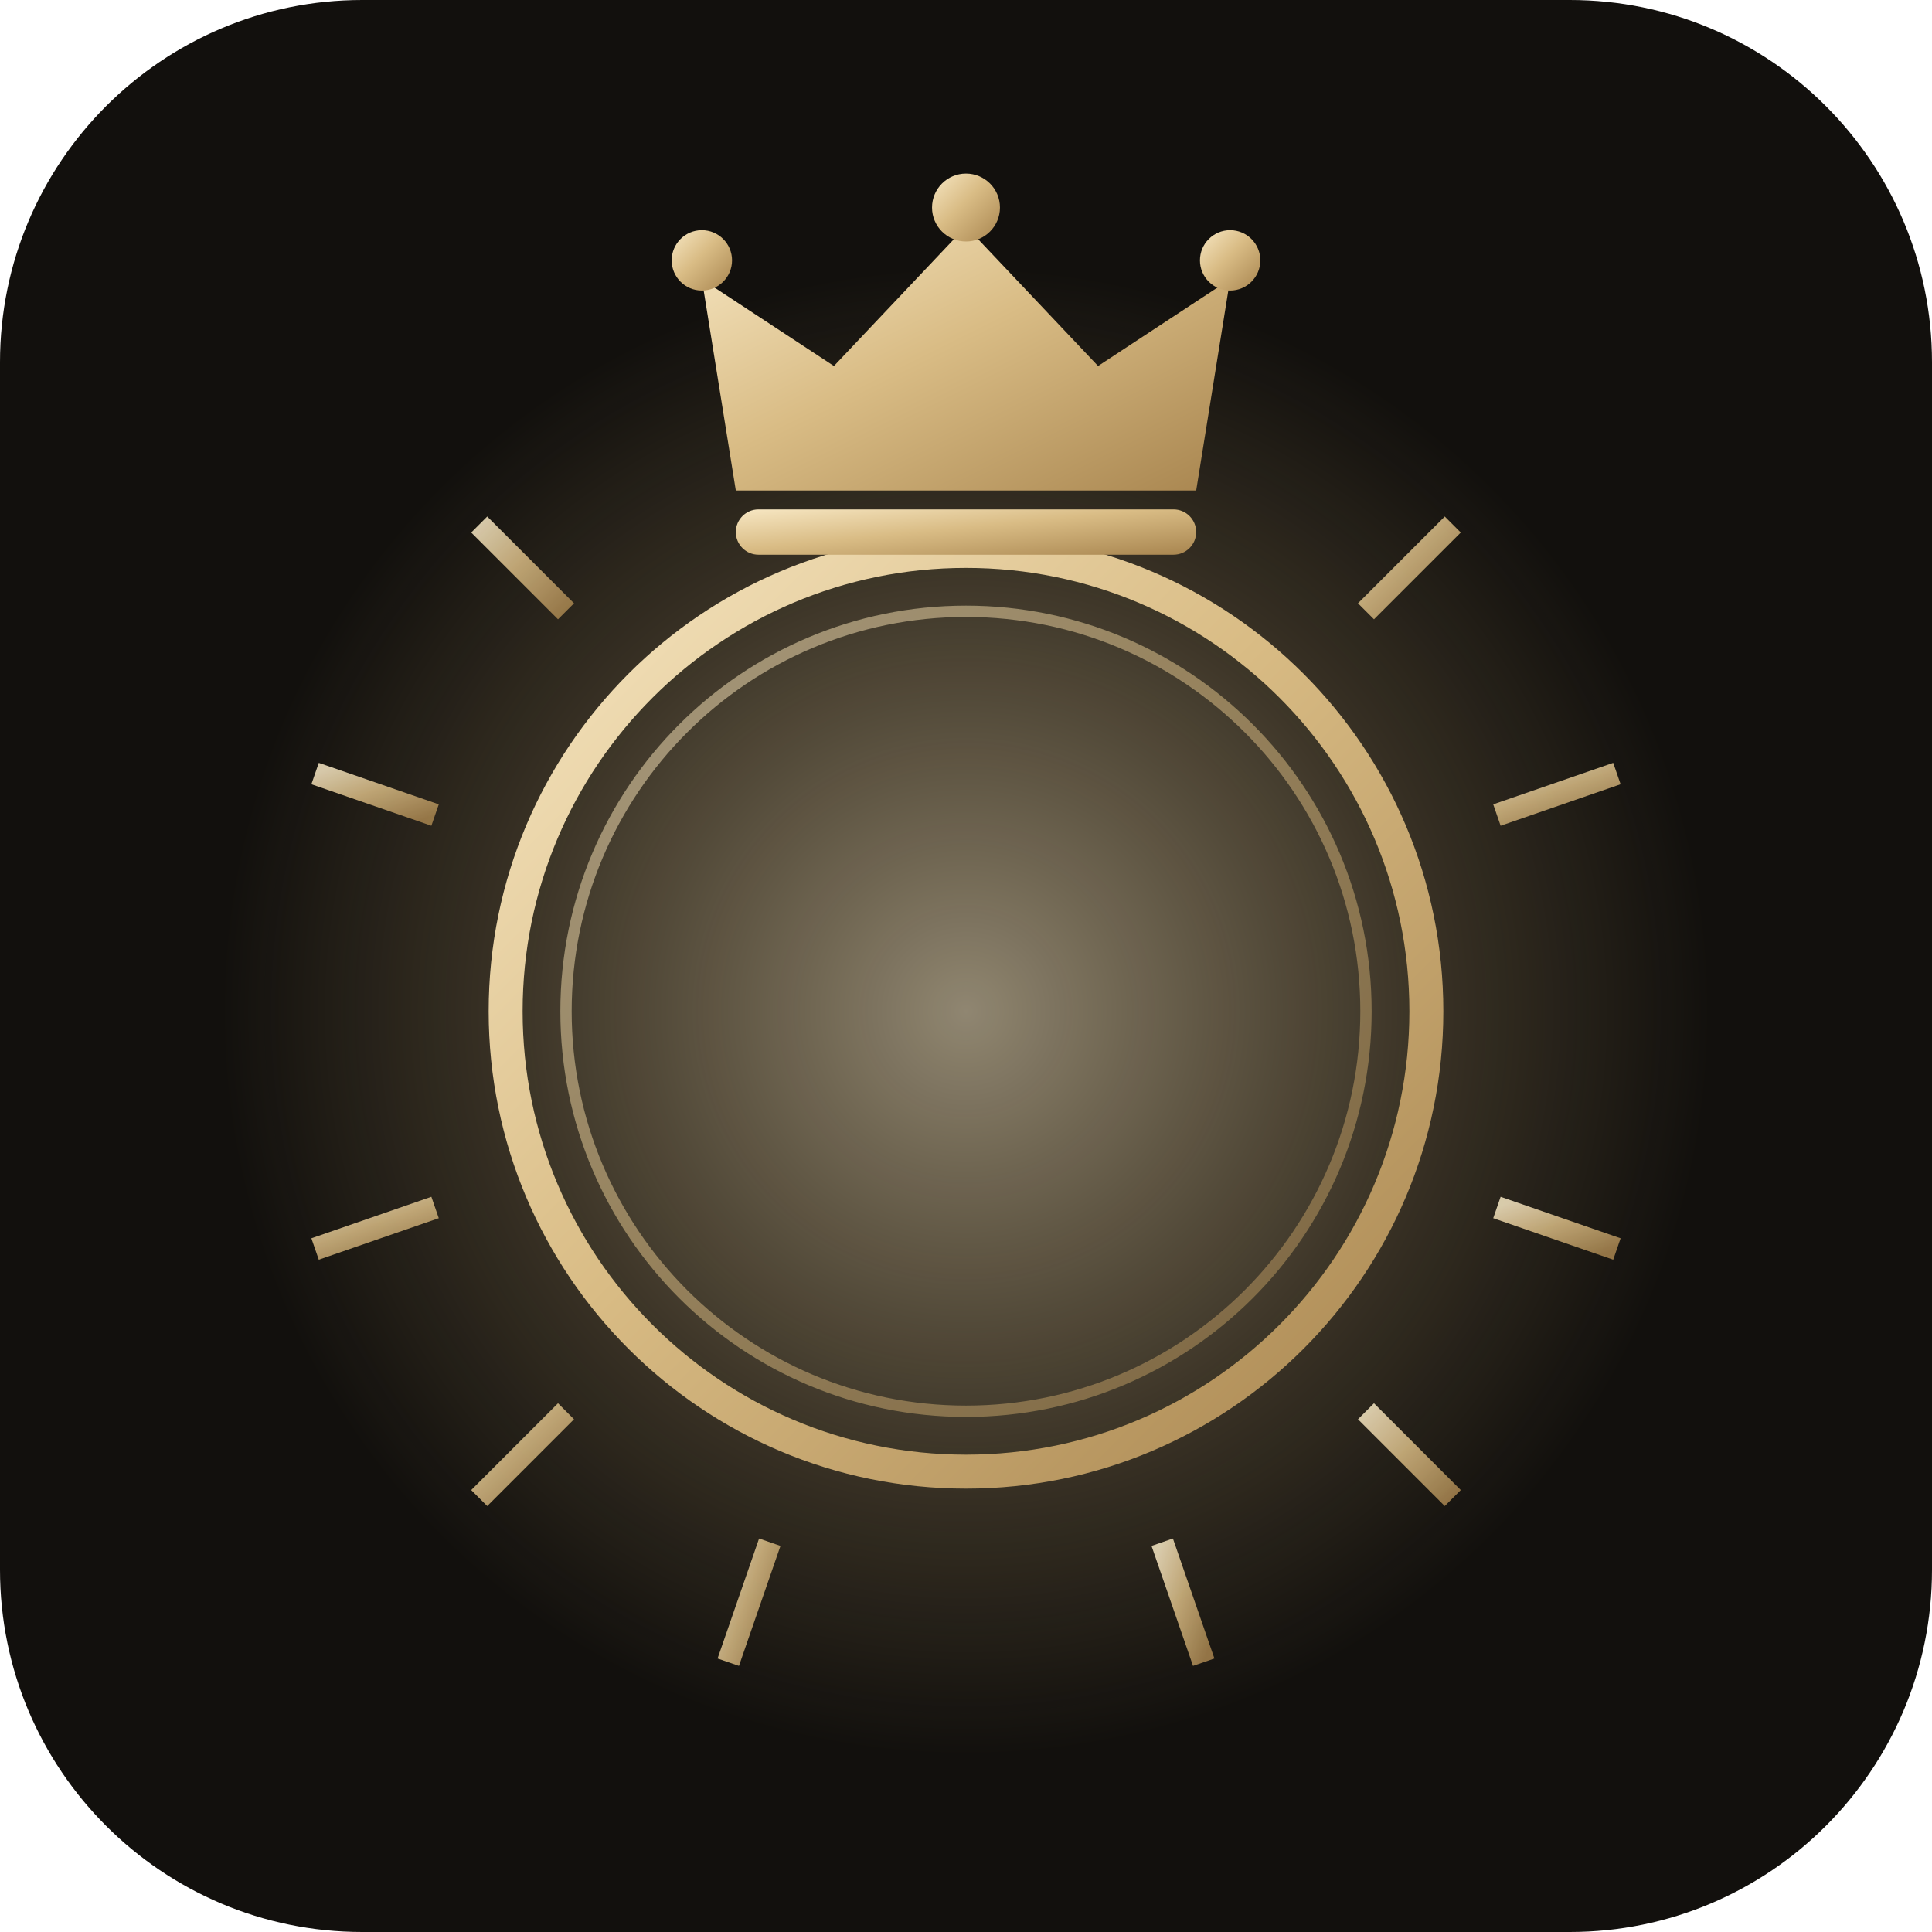
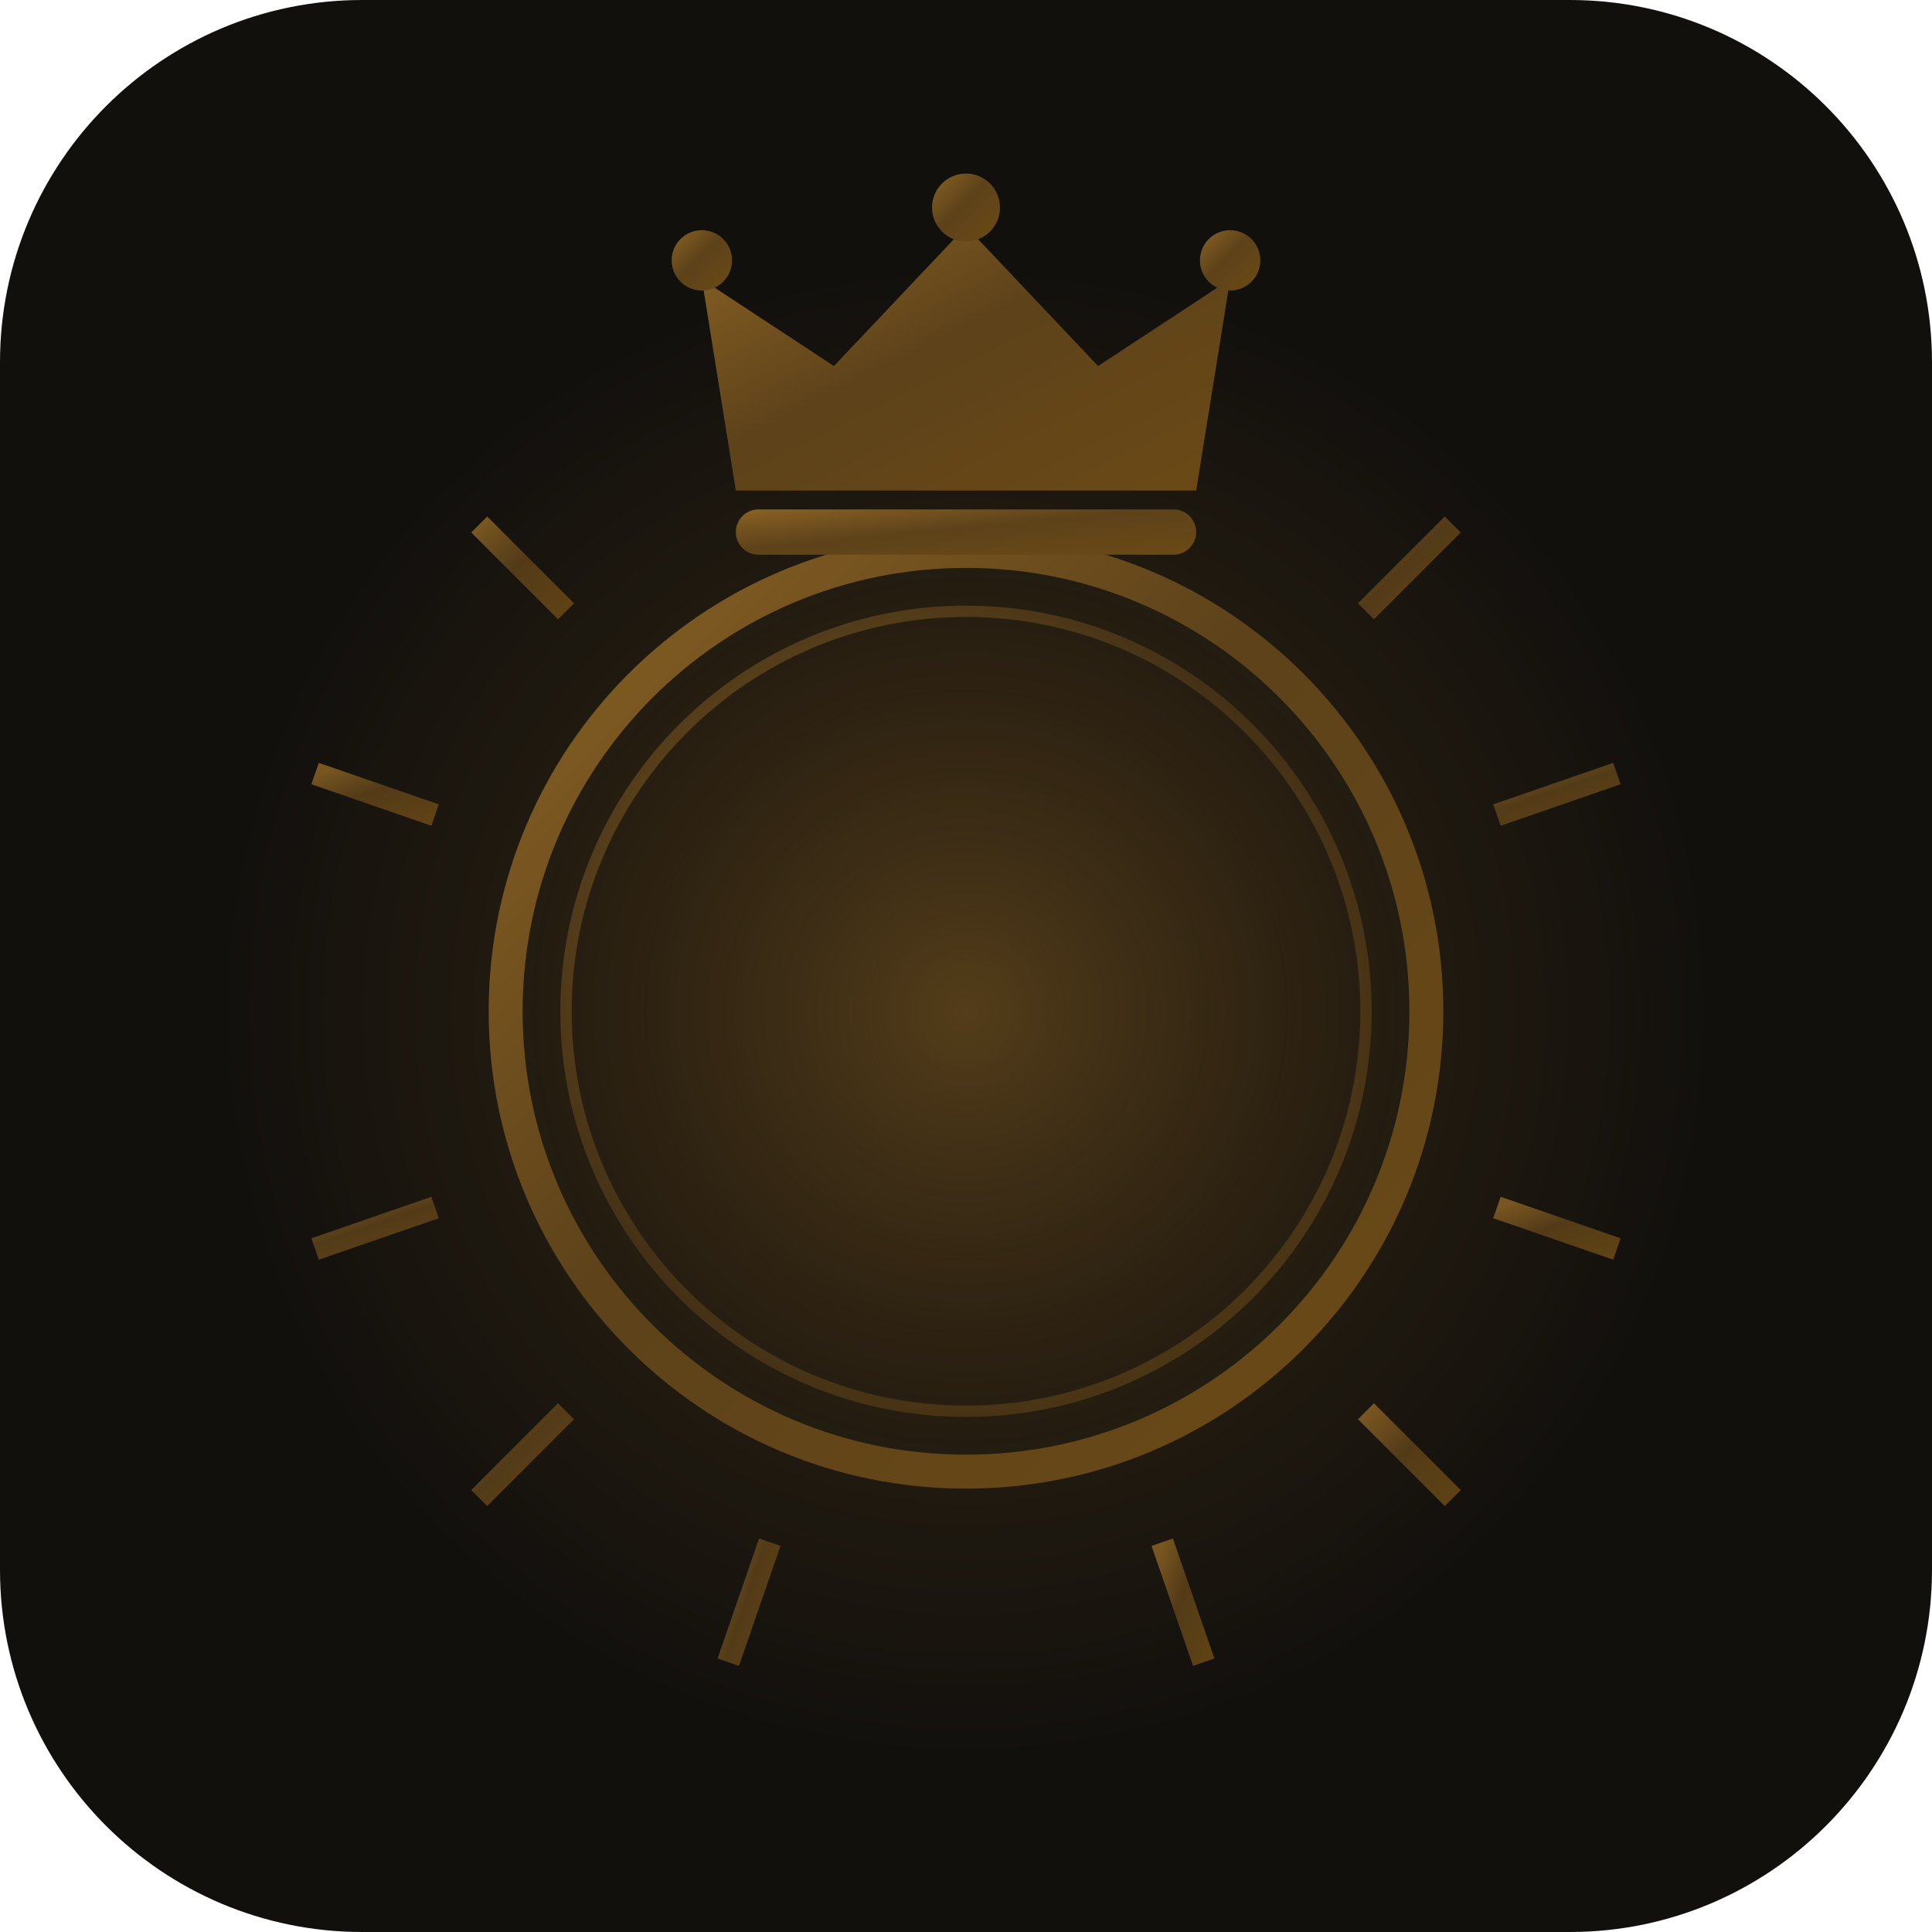
<svg xmlns="http://www.w3.org/2000/svg" viewBox="0 0 512 512" role="img" aria-label="Solace mark">
  <defs>
    <linearGradient id="gGold" x1="0" y1="0" x2="1" y2="1">
-       <stop offset="0" stop-color="#f7e7c3" />
-       <stop offset=".45" stop-color="#d9bc85" />
-       <stop offset="1" stop-color="#a8854f" />
+       <stop offset="0" stop-color="#8a6224" />
+       <stop offset=".45" stop-color="#5d421a" />
+       <stop offset="1" stop-color="#6b4a15" />
    </linearGradient>
    <radialGradient id="gGlow" cx=".5" cy=".5" r=".5">
-       <stop offset="0" stop-color="#f7e7c3" stop-opacity=".55" />
-       <stop offset=".65" stop-color="#d9bc85" stop-opacity=".18" />
-       <stop offset="1" stop-color="#d9bc85" stop-opacity="0" />
+       <stop offset="0" stop-color="#8a6224" stop-opacity=".55" />
+       <stop offset=".65" stop-color="#5d421a" stop-opacity=".18" />
+       <stop offset="1" stop-color="#5d421a" stop-opacity="0" />
    </radialGradient>
  </defs>
  <rect width="512" height="512" rx="96" fill="#12100d" />
  <g transform="translate(256 268)">
    <circle r="200" fill="url(#gGlow)" />
    <g stroke="url(#gGold)" stroke-width="6" opacity=".85">
      <line y1="-150" y2="-182" />
      <line y1="150" y2="182" />
      <line x1="-150" x2="-182" />
      <line x1="150" x2="182" />
      <line x1="106" y1="-106" x2="129" y2="-129" />
      <line x1="-106" y1="106" x2="-129" y2="129" />
      <line x1="106" y1="106" x2="129" y2="129" />
      <line x1="-106" y1="-106" x2="-129" y2="-129" />
      <line x1="52" y1="-140.7" x2="63" y2="-172.5" />
      <line x1="-52" y1="140.7" x2="-63" y2="172.5" />
      <line x1="140.7" y1="-52" x2="172.5" y2="-63" />
      <line x1="-140.7" y1="52" x2="-172.5" y2="63" />
      <line x1="52" y1="140.7" x2="63" y2="172.5" />
      <line x1="-52" y1="-140.7" x2="-63" y2="-172.5" />
      <line x1="140.7" y1="52" x2="172.5" y2="63" />
      <line x1="-140.7" y1="-52" x2="-172.5" y2="-63" />
    </g>
    <circle r="122" fill="none" stroke="url(#gGold)" stroke-width="9" />
    <circle r="106" fill="none" stroke="url(#gGold)" stroke-width="3" opacity=".55" />
    <g transform="translate(0 -152)" fill="url(#gGold)">
      <path d="M-61 14 L-70 -42 L-35 -19 L0 -56 L35 -19 L70 -42 L61 14 Z" />
      <rect x="-61" y="19" width="122" height="12" rx="6" />
      <circle cx="-70" cy="-47" r="8" />
      <circle cy="-61" r="9" />
      <circle cx="70" cy="-47" r="8" />
    </g>
  </g>
</svg>
